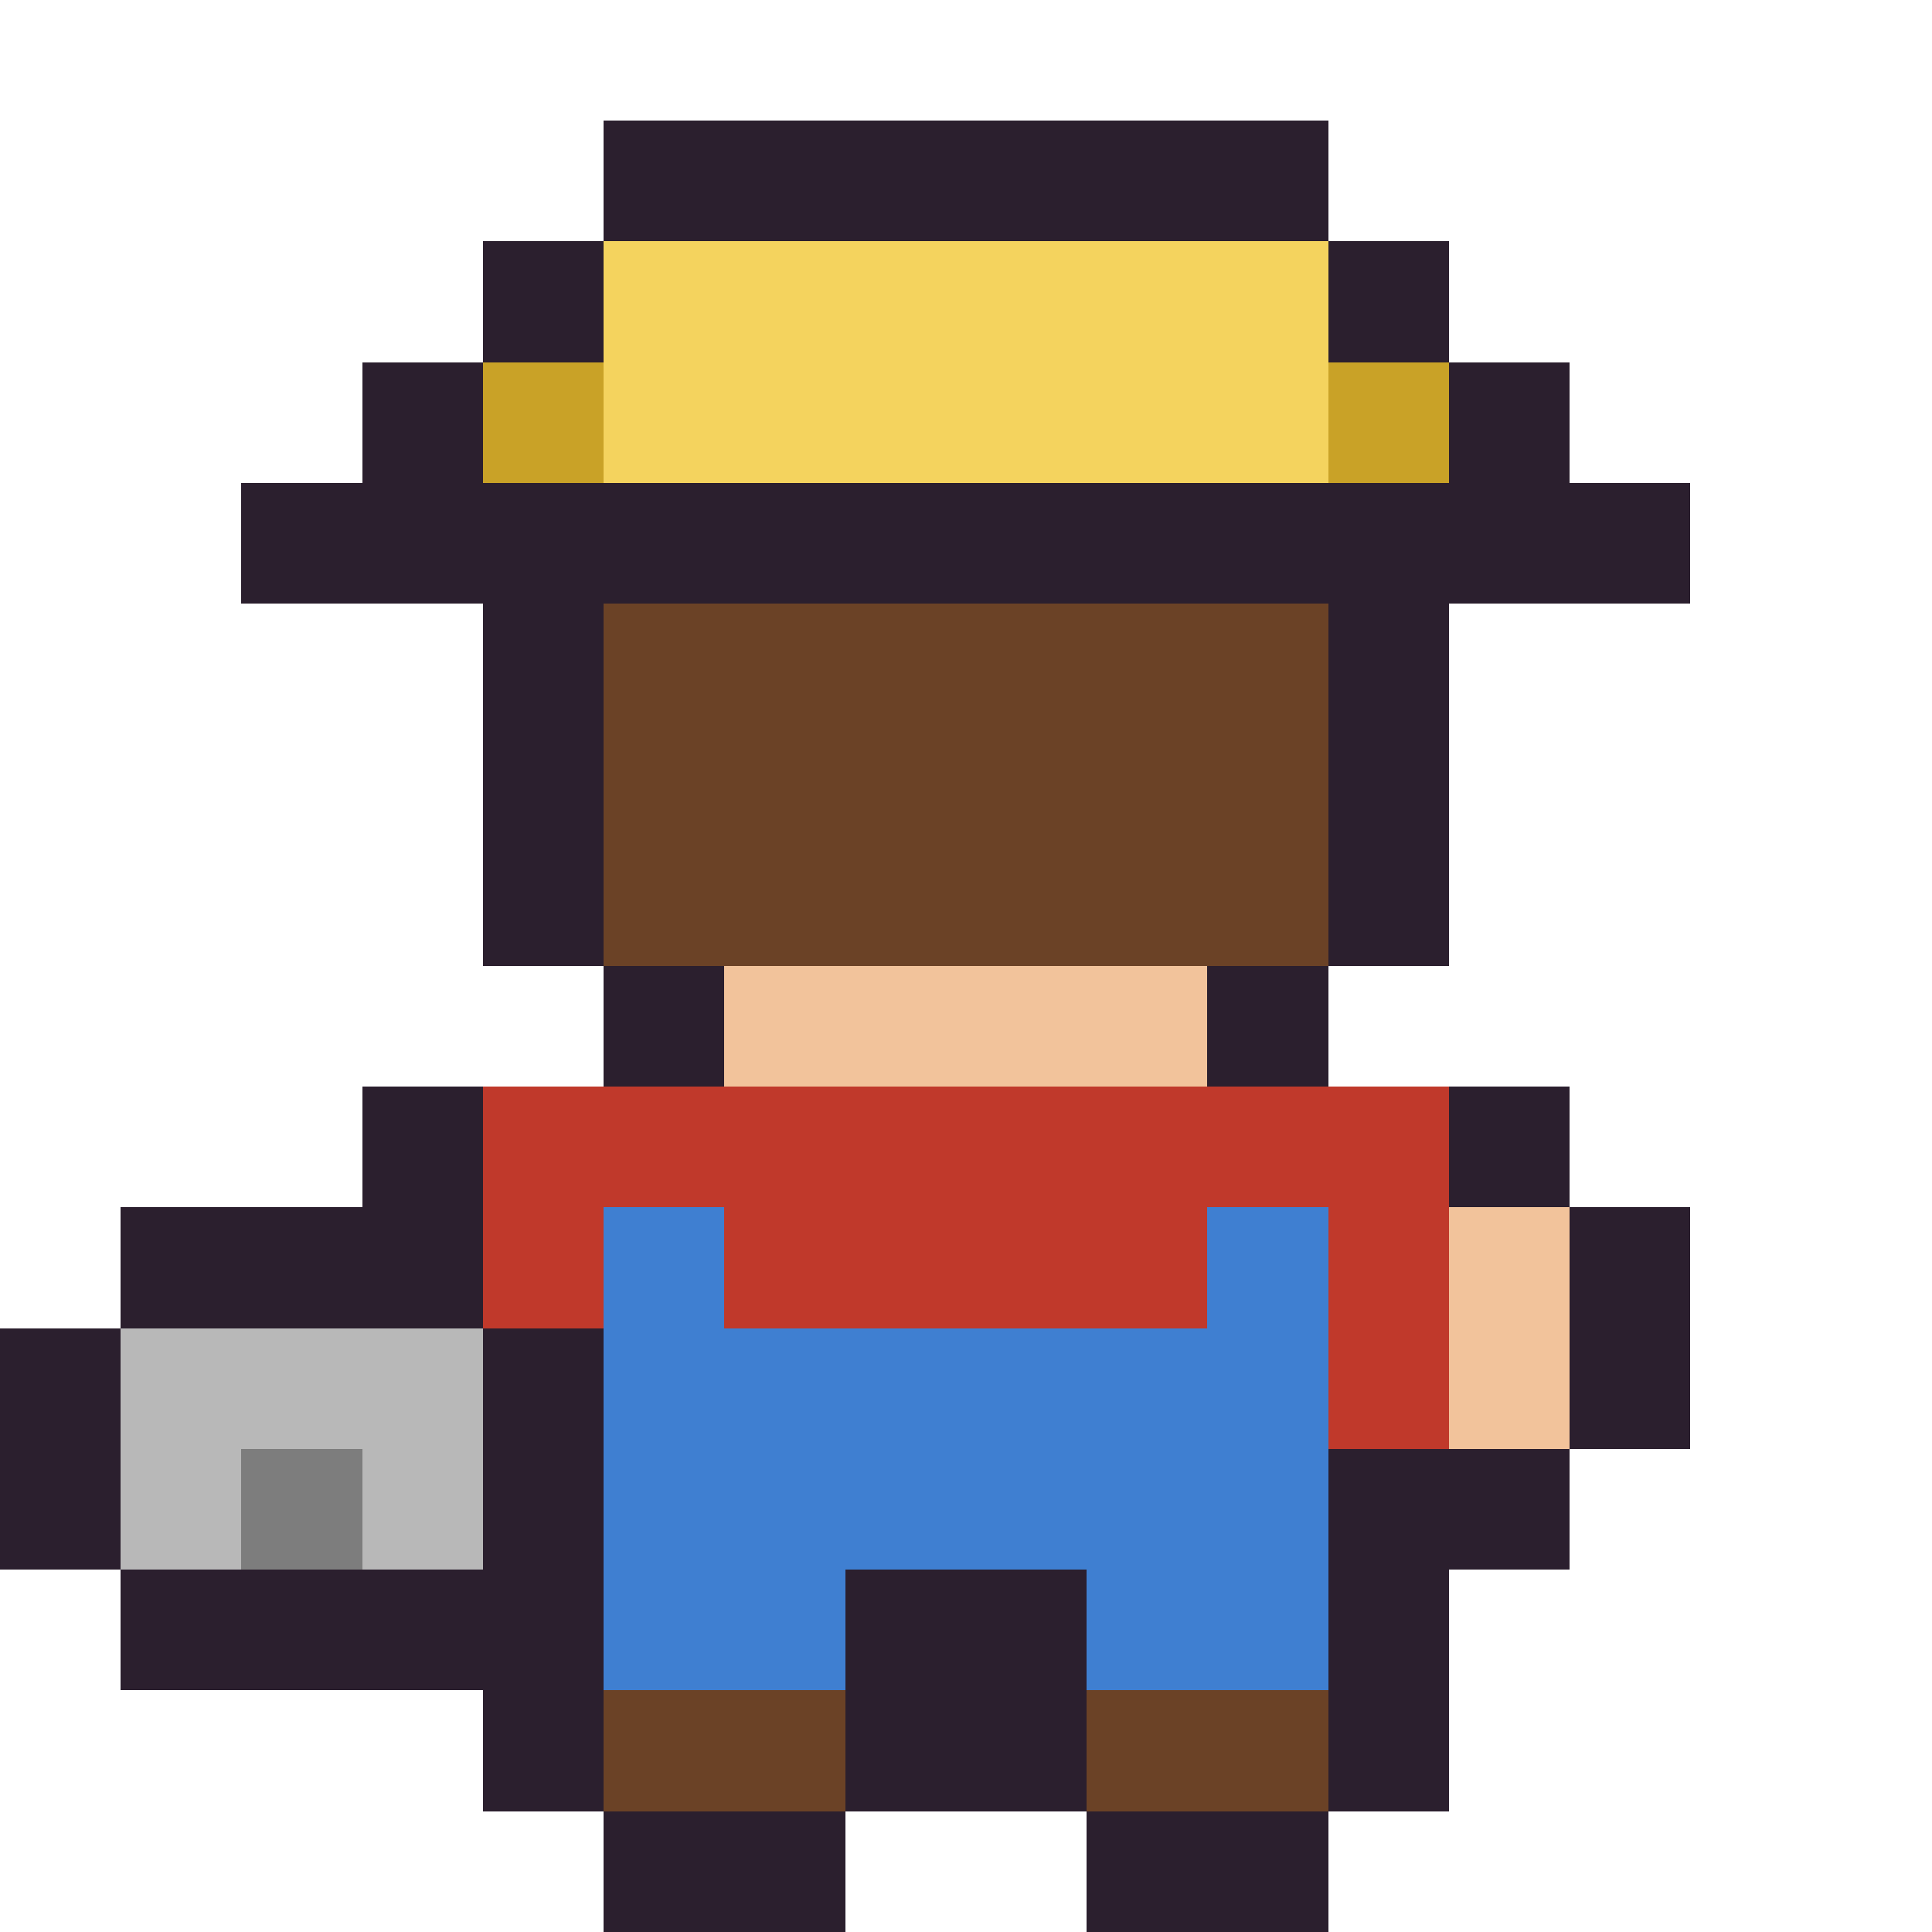
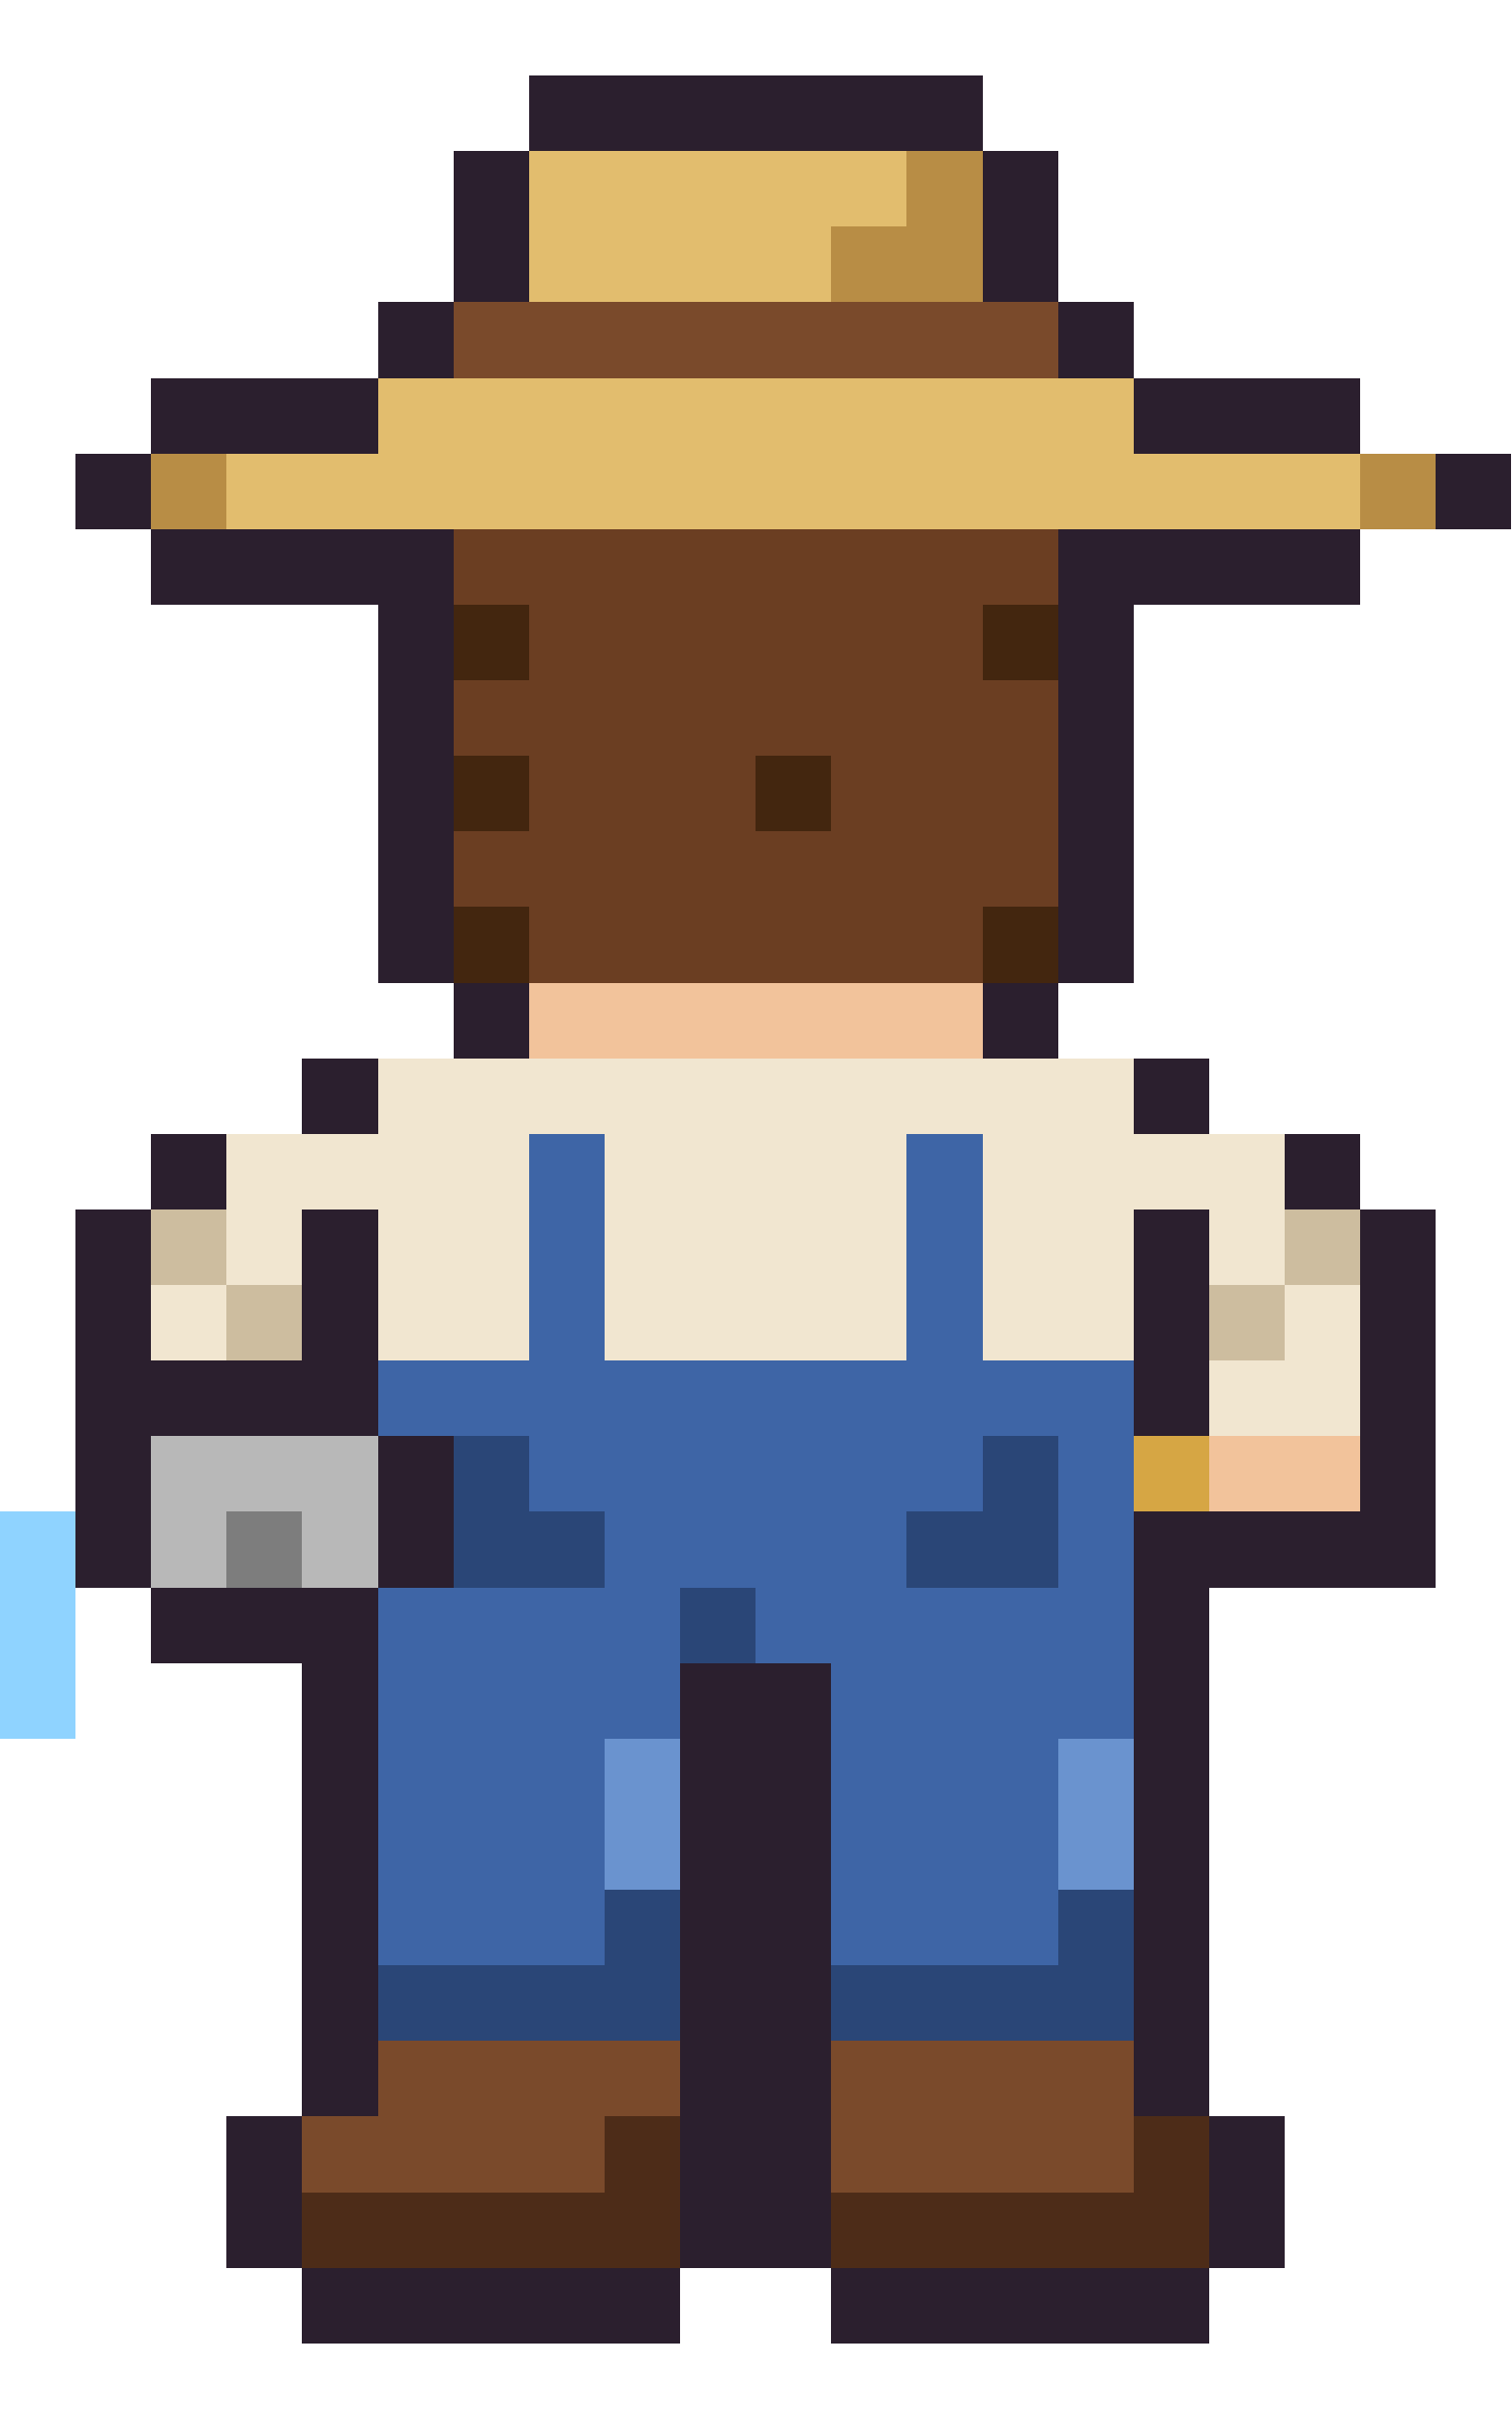
- <svg xmlns="http://www.w3.org/2000/svg" viewBox="0 0 16 16" width="16" height="16" shape-rendering="crispEdges">
-   <rect x="5" y="1" width="6" height="1" fill="#2b1f2e" />
-   <rect x="4" y="2" width="1" height="1" fill="#2b1f2e" />
-   <rect x="5" y="2" width="6" height="1" fill="#f4d35e" />
-   <rect x="11" y="2" width="1" height="1" fill="#2b1f2e" />
-   <rect x="3" y="3" width="1" height="1" fill="#2b1f2e" />
-   <rect x="4" y="3" width="1" height="1" fill="#c9a227" />
-   <rect x="5" y="3" width="6" height="1" fill="#f4d35e" />
-   <rect x="11" y="3" width="1" height="1" fill="#c9a227" />
-   <rect x="12" y="3" width="1" height="1" fill="#2b1f2e" />
-   <rect x="2" y="4" width="12" height="1" fill="#2b1f2e" />
-   <rect x="4" y="5" width="1" height="1" fill="#2b1f2e" />
-   <rect x="5" y="5" width="6" height="1" fill="#6b4226" />
-   <rect x="11" y="5" width="1" height="1" fill="#2b1f2e" />
-   <rect x="4" y="6" width="1" height="1" fill="#2b1f2e" />
-   <rect x="5" y="6" width="6" height="1" fill="#6b4226" />
-   <rect x="11" y="6" width="1" height="1" fill="#2b1f2e" />
-   <rect x="4" y="7" width="1" height="1" fill="#2b1f2e" />
-   <rect x="5" y="7" width="6" height="1" fill="#6b4226" />
-   <rect x="11" y="7" width="1" height="1" fill="#2b1f2e" />
+ <svg xmlns="http://www.w3.org/2000/svg" viewBox="0 0 20 32" width="20" height="32" shape-rendering="crispEdges">
+   <rect x="7" y="1" width="6" height="1" fill="#2b1f2e" />
+   <rect x="6" y="2" width="1" height="1" fill="#2b1f2e" />
+   <rect x="7" y="2" width="5" height="1" fill="#e2bd6e" />
+   <rect x="12" y="2" width="1" height="1" fill="#b88d45" />
+   <rect x="13" y="2" width="1" height="1" fill="#2b1f2e" />
+   <rect x="6" y="3" width="1" height="1" fill="#2b1f2e" />
+   <rect x="7" y="3" width="4" height="1" fill="#e2bd6e" />
+   <rect x="11" y="3" width="2" height="1" fill="#b88d45" />
+   <rect x="13" y="3" width="1" height="1" fill="#2b1f2e" />
+   <rect x="5" y="4" width="1" height="1" fill="#2b1f2e" />
+   <rect x="6" y="4" width="8" height="1" fill="#7a4a2b" />
+   <rect x="14" y="4" width="1" height="1" fill="#2b1f2e" />
+   <rect x="2" y="5" width="3" height="1" fill="#2b1f2e" />
+   <rect x="5" y="5" width="10" height="1" fill="#e2bd6e" />
+   <rect x="15" y="5" width="3" height="1" fill="#2b1f2e" />
+   <rect x="1" y="6" width="1" height="1" fill="#2b1f2e" />
+   <rect x="2" y="6" width="1" height="1" fill="#b88d45" />
+   <rect x="3" y="6" width="15" height="1" fill="#e2bd6e" />
+   <rect x="18" y="6" width="1" height="1" fill="#b88d45" />
+   <rect x="19" y="6" width="1" height="1" fill="#2b1f2e" />
+   <rect x="2" y="7" width="4" height="1" fill="#2b1f2e" />
+   <rect x="6" y="7" width="8" height="1" fill="#6b3e22" />
+   <rect x="14" y="7" width="4" height="1" fill="#2b1f2e" />
  <rect x="5" y="8" width="1" height="1" fill="#2b1f2e" />
-   <rect x="6" y="8" width="4" height="1" fill="#f2c39b" />
-   <rect x="10" y="8" width="1" height="1" fill="#2b1f2e" />
-   <rect x="3" y="9" width="1" height="1" fill="#2b1f2e" />
-   <rect x="4" y="9" width="8" height="1" fill="#c0392b" />
-   <rect x="12" y="9" width="1" height="1" fill="#2b1f2e" />
-   <rect x="1" y="10" width="3" height="1" fill="#2b1f2e" />
-   <rect x="4" y="10" width="1" height="1" fill="#c0392b" />
-   <rect x="5" y="10" width="1" height="1" fill="#3f7fd1" />
-   <rect x="6" y="10" width="4" height="1" fill="#c0392b" />
-   <rect x="10" y="10" width="1" height="1" fill="#3f7fd1" />
-   <rect x="11" y="10" width="1" height="1" fill="#c0392b" />
-   <rect x="12" y="10" width="1" height="1" fill="#f2c39b" />
-   <rect x="13" y="10" width="1" height="1" fill="#2b1f2e" />
-   <rect x="0" y="11" width="1" height="1" fill="#2b1f2e" />
-   <rect x="1" y="11" width="3" height="1" fill="#b8b8b8" />
-   <rect x="4" y="11" width="1" height="1" fill="#2b1f2e" />
-   <rect x="5" y="11" width="6" height="1" fill="#3f7fd1" />
-   <rect x="11" y="11" width="1" height="1" fill="#c0392b" />
-   <rect x="12" y="11" width="1" height="1" fill="#f2c39b" />
-   <rect x="13" y="11" width="1" height="1" fill="#2b1f2e" />
-   <rect x="0" y="12" width="1" height="1" fill="#2b1f2e" />
-   <rect x="1" y="12" width="1" height="1" fill="#b8b8b8" />
-   <rect x="2" y="12" width="1" height="1" fill="#7d7d7d" />
-   <rect x="3" y="12" width="1" height="1" fill="#b8b8b8" />
-   <rect x="4" y="12" width="1" height="1" fill="#2b1f2e" />
-   <rect x="5" y="12" width="6" height="1" fill="#3f7fd1" />
-   <rect x="11" y="12" width="2" height="1" fill="#2b1f2e" />
-   <rect x="1" y="13" width="4" height="1" fill="#2b1f2e" />
-   <rect x="5" y="13" width="2" height="1" fill="#3f7fd1" />
-   <rect x="7" y="13" width="2" height="1" fill="#2b1f2e" />
-   <rect x="9" y="13" width="2" height="1" fill="#3f7fd1" />
-   <rect x="11" y="13" width="1" height="1" fill="#2b1f2e" />
+   <rect x="6" y="8" width="1" height="1" fill="#43260f" />
+   <rect x="7" y="8" width="6" height="1" fill="#6b3e22" />
+   <rect x="13" y="8" width="1" height="1" fill="#43260f" />
+   <rect x="14" y="8" width="1" height="1" fill="#2b1f2e" />
+   <rect x="5" y="9" width="1" height="1" fill="#2b1f2e" />
+   <rect x="6" y="9" width="8" height="1" fill="#6b3e22" />
+   <rect x="14" y="9" width="1" height="1" fill="#2b1f2e" />
+   <rect x="5" y="10" width="1" height="1" fill="#2b1f2e" />
+   <rect x="6" y="10" width="1" height="1" fill="#43260f" />
+   <rect x="7" y="10" width="3" height="1" fill="#6b3e22" />
+   <rect x="10" y="10" width="1" height="1" fill="#43260f" />
+   <rect x="11" y="10" width="3" height="1" fill="#6b3e22" />
+   <rect x="14" y="10" width="1" height="1" fill="#2b1f2e" />
+   <rect x="5" y="11" width="1" height="1" fill="#2b1f2e" />
+   <rect x="6" y="11" width="8" height="1" fill="#6b3e22" />
+   <rect x="14" y="11" width="1" height="1" fill="#2b1f2e" />
+   <rect x="5" y="12" width="1" height="1" fill="#2b1f2e" />
+   <rect x="6" y="12" width="1" height="1" fill="#43260f" />
+   <rect x="7" y="12" width="6" height="1" fill="#6b3e22" />
+   <rect x="13" y="12" width="1" height="1" fill="#43260f" />
+   <rect x="14" y="12" width="1" height="1" fill="#2b1f2e" />
+   <rect x="6" y="13" width="1" height="1" fill="#2b1f2e" />
+   <rect x="7" y="13" width="6" height="1" fill="#f2c39b" />
+   <rect x="13" y="13" width="1" height="1" fill="#2b1f2e" />
  <rect x="4" y="14" width="1" height="1" fill="#2b1f2e" />
-   <rect x="5" y="14" width="2" height="1" fill="#6b4226" />
-   <rect x="7" y="14" width="2" height="1" fill="#2b1f2e" />
-   <rect x="9" y="14" width="2" height="1" fill="#6b4226" />
-   <rect x="11" y="14" width="1" height="1" fill="#2b1f2e" />
-   <rect x="5" y="15" width="2" height="1" fill="#2b1f2e" />
-   <rect x="9" y="15" width="2" height="1" fill="#2b1f2e" />
+   <rect x="5" y="14" width="10" height="1" fill="#f1e6d0" />
+   <rect x="15" y="14" width="1" height="1" fill="#2b1f2e" />
+   <rect x="2" y="15" width="1" height="1" fill="#2b1f2e" />
+   <rect x="3" y="15" width="4" height="1" fill="#f1e6d0" />
+   <rect x="7" y="15" width="1" height="1" fill="#3e65a6" />
+   <rect x="8" y="15" width="4" height="1" fill="#f1e6d0" />
+   <rect x="12" y="15" width="1" height="1" fill="#3e65a6" />
+   <rect x="13" y="15" width="4" height="1" fill="#f1e6d0" />
+   <rect x="17" y="15" width="1" height="1" fill="#2b1f2e" />
+   <rect x="1" y="16" width="1" height="1" fill="#2b1f2e" />
+   <rect x="2" y="16" width="1" height="1" fill="#cdbd9f" />
+   <rect x="3" y="16" width="1" height="1" fill="#f1e6d0" />
+   <rect x="4" y="16" width="1" height="1" fill="#2b1f2e" />
+   <rect x="5" y="16" width="2" height="1" fill="#f1e6d0" />
+   <rect x="7" y="16" width="1" height="1" fill="#3e65a6" />
+   <rect x="8" y="16" width="4" height="1" fill="#f1e6d0" />
+   <rect x="12" y="16" width="1" height="1" fill="#3e65a6" />
+   <rect x="13" y="16" width="2" height="1" fill="#f1e6d0" />
+   <rect x="15" y="16" width="1" height="1" fill="#2b1f2e" />
+   <rect x="16" y="16" width="1" height="1" fill="#f1e6d0" />
+   <rect x="17" y="16" width="1" height="1" fill="#cdbd9f" />
+   <rect x="18" y="16" width="1" height="1" fill="#2b1f2e" />
+   <rect x="1" y="17" width="1" height="1" fill="#2b1f2e" />
+   <rect x="2" y="17" width="1" height="1" fill="#f1e6d0" />
+   <rect x="3" y="17" width="1" height="1" fill="#cdbd9f" />
+   <rect x="4" y="17" width="1" height="1" fill="#2b1f2e" />
+   <rect x="5" y="17" width="2" height="1" fill="#f1e6d0" />
+   <rect x="7" y="17" width="1" height="1" fill="#3e65a6" />
+   <rect x="8" y="17" width="4" height="1" fill="#f1e6d0" />
+   <rect x="12" y="17" width="1" height="1" fill="#3e65a6" />
+   <rect x="13" y="17" width="2" height="1" fill="#f1e6d0" />
+   <rect x="15" y="17" width="1" height="1" fill="#2b1f2e" />
+   <rect x="16" y="17" width="1" height="1" fill="#cdbd9f" />
+   <rect x="17" y="17" width="1" height="1" fill="#f1e6d0" />
+   <rect x="18" y="17" width="1" height="1" fill="#2b1f2e" />
+   <rect x="1" y="18" width="4" height="1" fill="#2b1f2e" />
+   <rect x="5" y="18" width="10" height="1" fill="#3e65a6" />
+   <rect x="15" y="18" width="1" height="1" fill="#2b1f2e" />
+   <rect x="16" y="18" width="2" height="1" fill="#f1e6d0" />
+   <rect x="18" y="18" width="1" height="1" fill="#2b1f2e" />
+   <rect x="1" y="19" width="1" height="1" fill="#2b1f2e" />
+   <rect x="2" y="19" width="3" height="1" fill="#b8b8b8" />
+   <rect x="5" y="19" width="1" height="1" fill="#2b1f2e" />
+   <rect x="6" y="19" width="1" height="1" fill="#2a4677" />
+   <rect x="7" y="19" width="6" height="1" fill="#3e65a6" />
+   <rect x="13" y="19" width="1" height="1" fill="#2a4677" />
+   <rect x="14" y="19" width="1" height="1" fill="#3e65a6" />
+   <rect x="15" y="19" width="1" height="1" fill="#d6a644" />
+   <rect x="16" y="19" width="2" height="1" fill="#f2c39b" />
+   <rect x="18" y="19" width="1" height="1" fill="#2b1f2e" />
+   <rect x="0" y="20" width="1" height="1" fill="#8fd3ff" />
+   <rect x="1" y="20" width="1" height="1" fill="#2b1f2e" />
+   <rect x="2" y="20" width="1" height="1" fill="#b8b8b8" />
+   <rect x="3" y="20" width="1" height="1" fill="#7d7d7d" />
+   <rect x="4" y="20" width="1" height="1" fill="#b8b8b8" />
+   <rect x="5" y="20" width="1" height="1" fill="#2b1f2e" />
+   <rect x="6" y="20" width="2" height="1" fill="#2a4677" />
+   <rect x="8" y="20" width="4" height="1" fill="#3e65a6" />
+   <rect x="12" y="20" width="2" height="1" fill="#2a4677" />
+   <rect x="14" y="20" width="1" height="1" fill="#3e65a6" />
+   <rect x="15" y="20" width="4" height="1" fill="#2b1f2e" />
+   <rect x="0" y="21" width="1" height="1" fill="#8fd3ff" />
+   <rect x="2" y="21" width="3" height="1" fill="#2b1f2e" />
+   <rect x="5" y="21" width="4" height="1" fill="#3e65a6" />
+   <rect x="9" y="21" width="1" height="1" fill="#2a4677" />
+   <rect x="10" y="21" width="5" height="1" fill="#3e65a6" />
+   <rect x="15" y="21" width="1" height="1" fill="#2b1f2e" />
+   <rect x="0" y="22" width="1" height="1" fill="#8fd3ff" />
+   <rect x="4" y="22" width="1" height="1" fill="#2b1f2e" />
+   <rect x="5" y="22" width="4" height="1" fill="#3e65a6" />
+   <rect x="9" y="22" width="2" height="1" fill="#2b1f2e" />
+   <rect x="11" y="22" width="4" height="1" fill="#3e65a6" />
+   <rect x="15" y="22" width="1" height="1" fill="#2b1f2e" />
+   <rect x="4" y="23" width="1" height="1" fill="#2b1f2e" />
+   <rect x="5" y="23" width="3" height="1" fill="#3e65a6" />
+   <rect x="8" y="23" width="1" height="1" fill="#6a93cf" />
+   <rect x="9" y="23" width="2" height="1" fill="#2b1f2e" />
+   <rect x="11" y="23" width="3" height="1" fill="#3e65a6" />
+   <rect x="14" y="23" width="1" height="1" fill="#6a93cf" />
+   <rect x="15" y="23" width="1" height="1" fill="#2b1f2e" />
+   <rect x="4" y="24" width="1" height="1" fill="#2b1f2e" />
+   <rect x="5" y="24" width="3" height="1" fill="#3e65a6" />
+   <rect x="8" y="24" width="1" height="1" fill="#6a93cf" />
+   <rect x="9" y="24" width="2" height="1" fill="#2b1f2e" />
+   <rect x="11" y="24" width="3" height="1" fill="#3e65a6" />
+   <rect x="14" y="24" width="1" height="1" fill="#6a93cf" />
+   <rect x="15" y="24" width="1" height="1" fill="#2b1f2e" />
+   <rect x="4" y="25" width="1" height="1" fill="#2b1f2e" />
+   <rect x="5" y="25" width="3" height="1" fill="#3e65a6" />
+   <rect x="8" y="25" width="1" height="1" fill="#2a4677" />
+   <rect x="9" y="25" width="2" height="1" fill="#2b1f2e" />
+   <rect x="11" y="25" width="3" height="1" fill="#3e65a6" />
+   <rect x="14" y="25" width="1" height="1" fill="#2a4677" />
+   <rect x="15" y="25" width="1" height="1" fill="#2b1f2e" />
+   <rect x="4" y="26" width="1" height="1" fill="#2b1f2e" />
+   <rect x="5" y="26" width="4" height="1" fill="#2a4677" />
+   <rect x="9" y="26" width="2" height="1" fill="#2b1f2e" />
+   <rect x="11" y="26" width="4" height="1" fill="#2a4677" />
+   <rect x="15" y="26" width="1" height="1" fill="#2b1f2e" />
+   <rect x="4" y="27" width="1" height="1" fill="#2b1f2e" />
+   <rect x="5" y="27" width="4" height="1" fill="#7a4a2b" />
+   <rect x="9" y="27" width="2" height="1" fill="#2b1f2e" />
+   <rect x="11" y="27" width="4" height="1" fill="#7a4a2b" />
+   <rect x="15" y="27" width="1" height="1" fill="#2b1f2e" />
+   <rect x="3" y="28" width="1" height="1" fill="#2b1f2e" />
+   <rect x="4" y="28" width="4" height="1" fill="#7a4a2b" />
+   <rect x="8" y="28" width="1" height="1" fill="#4d2c18" />
+   <rect x="9" y="28" width="2" height="1" fill="#2b1f2e" />
+   <rect x="11" y="28" width="4" height="1" fill="#7a4a2b" />
+   <rect x="15" y="28" width="1" height="1" fill="#4d2c18" />
+   <rect x="16" y="28" width="1" height="1" fill="#2b1f2e" />
+   <rect x="3" y="29" width="1" height="1" fill="#2b1f2e" />
+   <rect x="4" y="29" width="5" height="1" fill="#4d2c18" />
+   <rect x="9" y="29" width="2" height="1" fill="#2b1f2e" />
+   <rect x="11" y="29" width="5" height="1" fill="#4d2c18" />
+   <rect x="16" y="29" width="1" height="1" fill="#2b1f2e" />
+   <rect x="4" y="30" width="5" height="1" fill="#2b1f2e" />
+   <rect x="11" y="30" width="5" height="1" fill="#2b1f2e" />
</svg>
